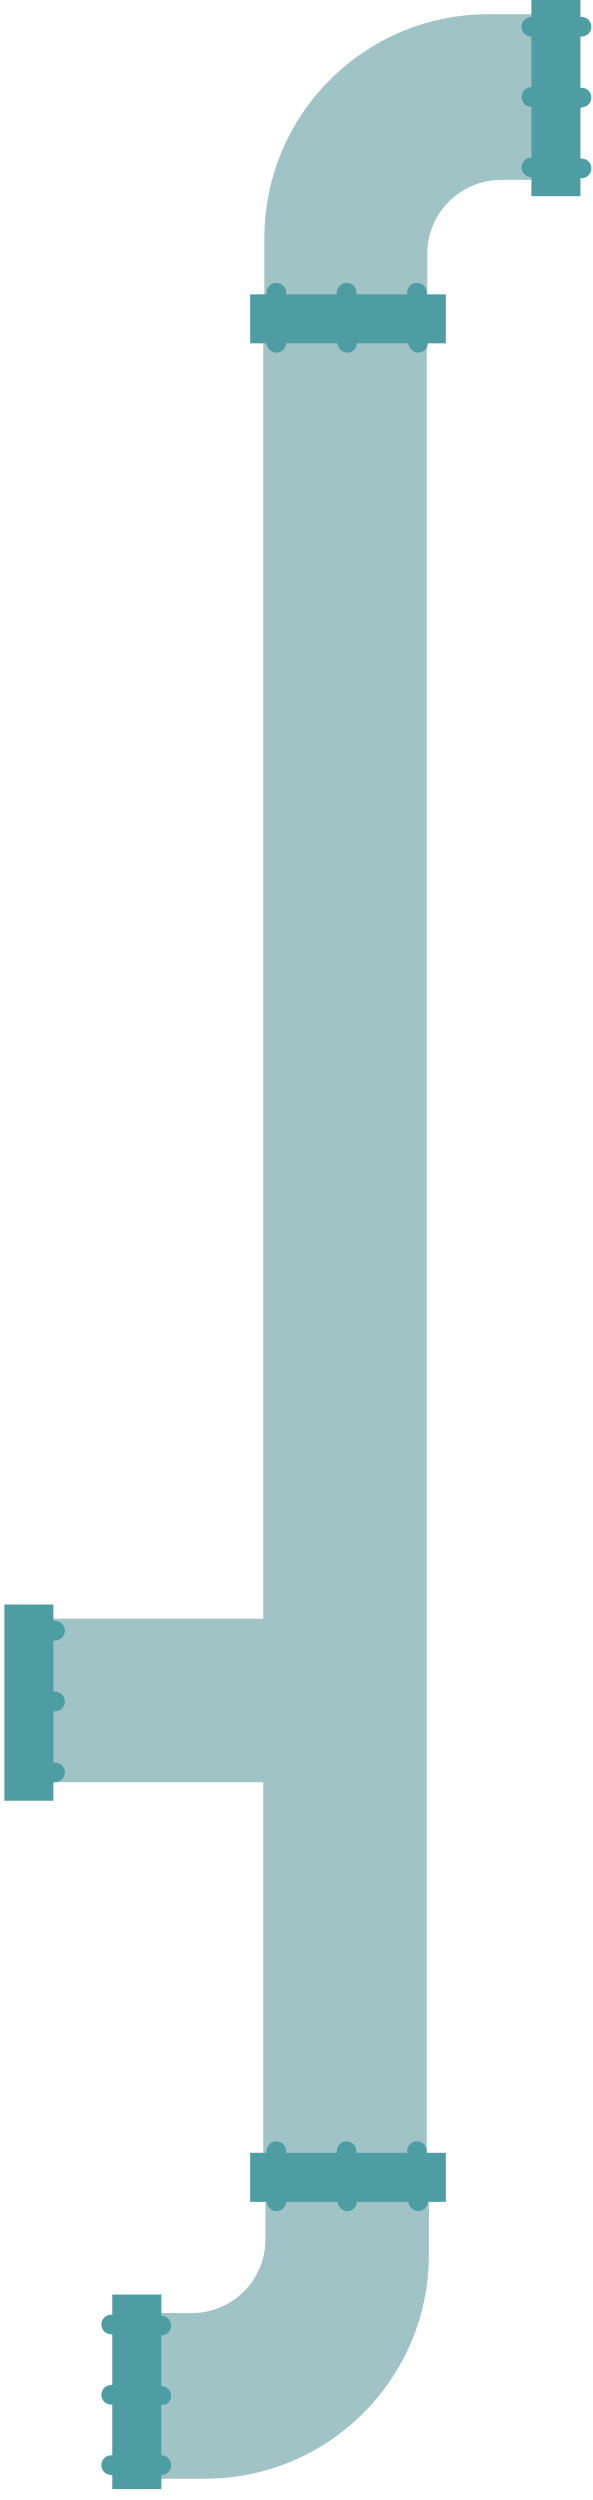
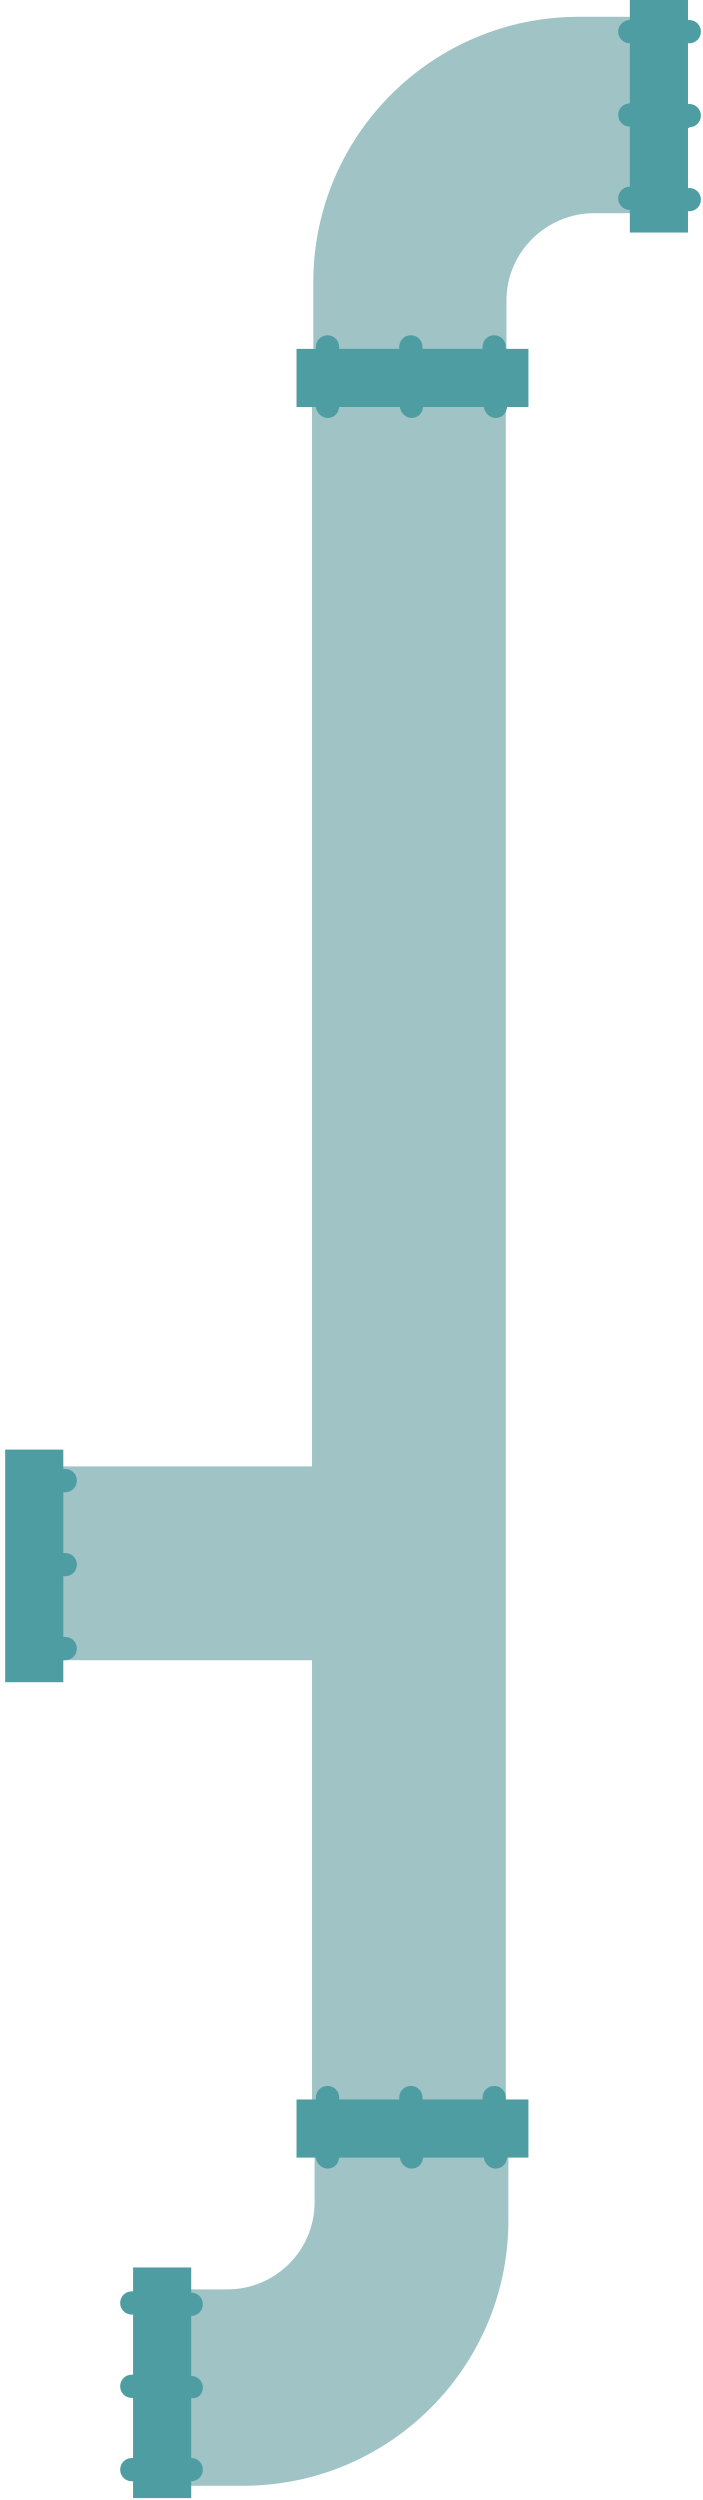
- <svg xmlns="http://www.w3.org/2000/svg" id="pipe-main-left" width="108.8" height="458.7" viewBox="0 0 108.8 458.7" aria-hidden="true">
+ <svg xmlns="http://www.w3.org/2000/svg" id="pipe-main-left" width="108.8" height="387" viewBox="-45 -129.7 108.8 387" aria-hidden="true">
  <style>.pipe-main-left0{fill:#a0c3c6}.pipe-main-left1{fill:#4d9da3}</style>
-   <path class="pipe-main-left0" d="M48.3 58h30v343h-30zM100 2.6H89.6C66.9 2.6 48.5 21 48.5 43.7V55h29.9v-8.5C78.4 39.1 84.5 33 92 33h8V2.6z" />
-   <path class="pipe-main-left1" d="M106.7 19.7c1 0 1.8-.8 1.8-1.8s-.8-1.8-1.8-1.8h-.2V6.7h.2c1 0 1.8-.8 1.8-1.8s-.8-1.8-1.8-1.8h-.2V0h-9v3.1c-1 0-1.8.8-1.8 1.8s.8 1.8 1.8 1.8V16c-1 0-1.8.8-1.8 1.8s.8 1.8 1.8 1.8v9.3c-1 0-1.8.8-1.8 1.8s.8 1.8 1.8 1.8V36h9v-3.3h.2c1 0 1.8-.8 1.8-1.8s-.8-1.8-1.8-1.8h-.2v-9.3h.2zM81.6 54h-3.3v-.3c0-1-.8-1.8-1.8-1.8s-1.8.8-1.8 1.8v.3h-9.3v-.3c0-1-.8-1.8-1.8-1.8s-1.8.8-1.8 1.8v.3h-9.3v-.3c0-1-.8-1.8-1.8-1.8s-1.8.8-1.8 1.8v.3h-3v9h3c.1.9.9 1.7 1.8 1.7 1 0 1.7-.7 1.8-1.7h9.4c.1.9.9 1.7 1.8 1.7 1 0 1.7-.7 1.8-1.7h9.4c.1.9.9 1.7 1.8 1.7 1 0 1.7-.7 1.8-1.7h3.3v-9z" />
-   <path class="pipe-main-left0" d="M27.2 454.8h10.4c22.7 0 41.1-18.4 41.1-41.1v-11.3h-30v8.5c0 7.5-6.1 13.5-13.5 13.5h-8v30.4z" />
-   <path class="pipe-main-left1" d="M31.4 439.6c0-1-.8-1.8-1.8-1.8v-9.3c1 0 1.8-.8 1.8-1.8s-.8-1.8-1.8-1.8V421h-9v3.7h-.2c-1 0-1.8.8-1.8 1.8s.8 1.8 1.8 1.8h.2v9.3h-.2c-1 0-1.8.8-1.8 1.8s.8 1.8 1.8 1.8h.2v9.3h-.2c-1 0-1.8.8-1.8 1.8s.8 1.8 1.8 1.8h.2v2.6h9v-2.6c1 0 1.8-.8 1.8-1.8s-.8-1.8-1.8-1.8v-9.3c1 .2 1.8-.6 1.8-1.6zM81.6 395h-3.3v-.3c0-1-.8-1.8-1.8-1.8s-1.8.8-1.8 1.8v.3h-9.3v-.3c0-1-.8-1.8-1.8-1.8s-1.8.8-1.8 1.8v.3h-9.3v-.3c0-1-.8-1.8-1.8-1.8s-1.8.8-1.8 1.8v.3h-3v9h3c.1.9.9 1.7 1.8 1.7 1 0 1.7-.7 1.8-1.7h9.4c.1.9.9 1.7 1.8 1.7 1 0 1.7-.7 1.8-1.7h9.4c.1.9.9 1.7 1.8 1.7 1 0 1.7-.7 1.8-1.7h3.3v-9z" />
-   <path class="pipe-main-left0" d="M4.3 297h46v30h-46z" />
-   <path class="pipe-main-left1" d="M9.8 330.3V327h.3c1 0 1.8-.8 1.8-1.8s-.8-1.8-1.8-1.8h-.3V314h.3c1 0 1.8-.8 1.8-1.8s-.8-1.8-1.8-1.8h-.3V301h.3c1 0 1.8-.8 1.8-1.8s-.8-1.8-1.8-1.8h-.3v-3h-9v36h9z" />
+   <path class="pipe-main-left0" d="M3.3-71.7h30v273h-30v-273zM55-127.1H44.6c-22.7 0-41.1 18.4-41.1 41.1v11.3h29.9v-8.5c0-7.4 6.1-13.5 13.6-13.5h8v-30.4z" />
+   <path class="pipe-main-left1" d="M61.7-110c1 0 1.8-.8 1.8-1.8s-.8-1.8-1.8-1.8h-.2v-9.4h.2c1 0 1.8-.8 1.8-1.8s-.8-1.8-1.8-1.8h-.2v-3.1h-9v3.1c-1 0-1.8.8-1.8 1.8s.8 1.8 1.8 1.8v9.3c-1 0-1.8.8-1.8 1.8s.8 1.8 1.8 1.8v9.3c-1 0-1.8.8-1.8 1.8s.8 1.8 1.8 1.8v3.5h9V-97h.2c1 0 1.8-.8 1.8-1.8s-.8-1.8-1.8-1.8h-.2v-9.3h.2v-.1zM36.6-75.7h-3.3v-.3c0-1-.8-1.8-1.8-1.8s-1.8.8-1.8 1.8v.3h-9.3v-.3c0-1-.8-1.8-1.8-1.8s-1.8.8-1.8 1.8v.3H7.5v-.3c0-1-.8-1.8-1.8-1.8S3.9-77 3.9-76v.3h-3v9h3c.1.9.9 1.7 1.8 1.7 1 0 1.7-.7 1.8-1.7h9.4c.1.9.9 1.7 1.8 1.7 1 0 1.7-.7 1.8-1.7h9.4c.1.9.9 1.7 1.8 1.7 1 0 1.7-.7 1.8-1.7h3.3v-9h-.2z" />
+   <path class="pipe-main-left0" d="M-17.8 255.1h10.4c22.7 0 41.1-18.4 41.1-41.1v-11.3h-30v8.5c0 7.5-6.1 13.5-13.5 13.5h-8v30.4z" />
+   <path class="pipe-main-left1" d="M-13.6 239.9c0-1-.8-1.8-1.8-1.8v-9.3c1 0 1.8-.8 1.8-1.8s-.8-1.8-1.8-1.8v-3.9h-9v3.7h-.2c-1 0-1.8.8-1.8 1.8s.8 1.8 1.8 1.8h.2v9.3h-.2c-1 0-1.8.8-1.8 1.8s.8 1.8 1.8 1.8h.2v9.3h-.2c-1 0-1.8.8-1.8 1.8s.8 1.8 1.8 1.8h.2v2.6h9v-2.6c1 0 1.8-.8 1.8-1.8s-.8-1.8-1.8-1.8v-9.3c1 .2 1.8-.6 1.8-1.6zm50.2-44.6h-3.3v-.3c0-1-.8-1.8-1.8-1.8s-1.8.8-1.8 1.8v.3h-9.3v-.3c0-1-.8-1.8-1.8-1.8s-1.8.8-1.8 1.8v.3H7.5v-.3c0-1-.8-1.8-1.8-1.8s-1.8.8-1.8 1.8v.3h-3v9h3c.1.9.9 1.7 1.8 1.7 1 0 1.7-.7 1.8-1.7h9.4c.1.9.9 1.7 1.8 1.7 1 0 1.7-.7 1.8-1.7h9.4c.1.9.9 1.7 1.8 1.7 1 0 1.7-.7 1.8-1.7h3.3v-9h-.2z" />
+   <path class="pipe-main-left0" d="M-40.7 97.3h46v30h-46v-30z" />
+   <path class="pipe-main-left1" d="M-35.2 130.6v-3.3h.3c1 0 1.8-.8 1.8-1.8s-.8-1.8-1.8-1.8h-.3v-9.4h.3c1 0 1.8-.8 1.8-1.8s-.8-1.8-1.8-1.8h-.3v-9.4h.3c1 0 1.8-.8 1.8-1.8s-.8-1.8-1.8-1.8h-.3v-3h-9v36h9v-.1z" />
</svg>
